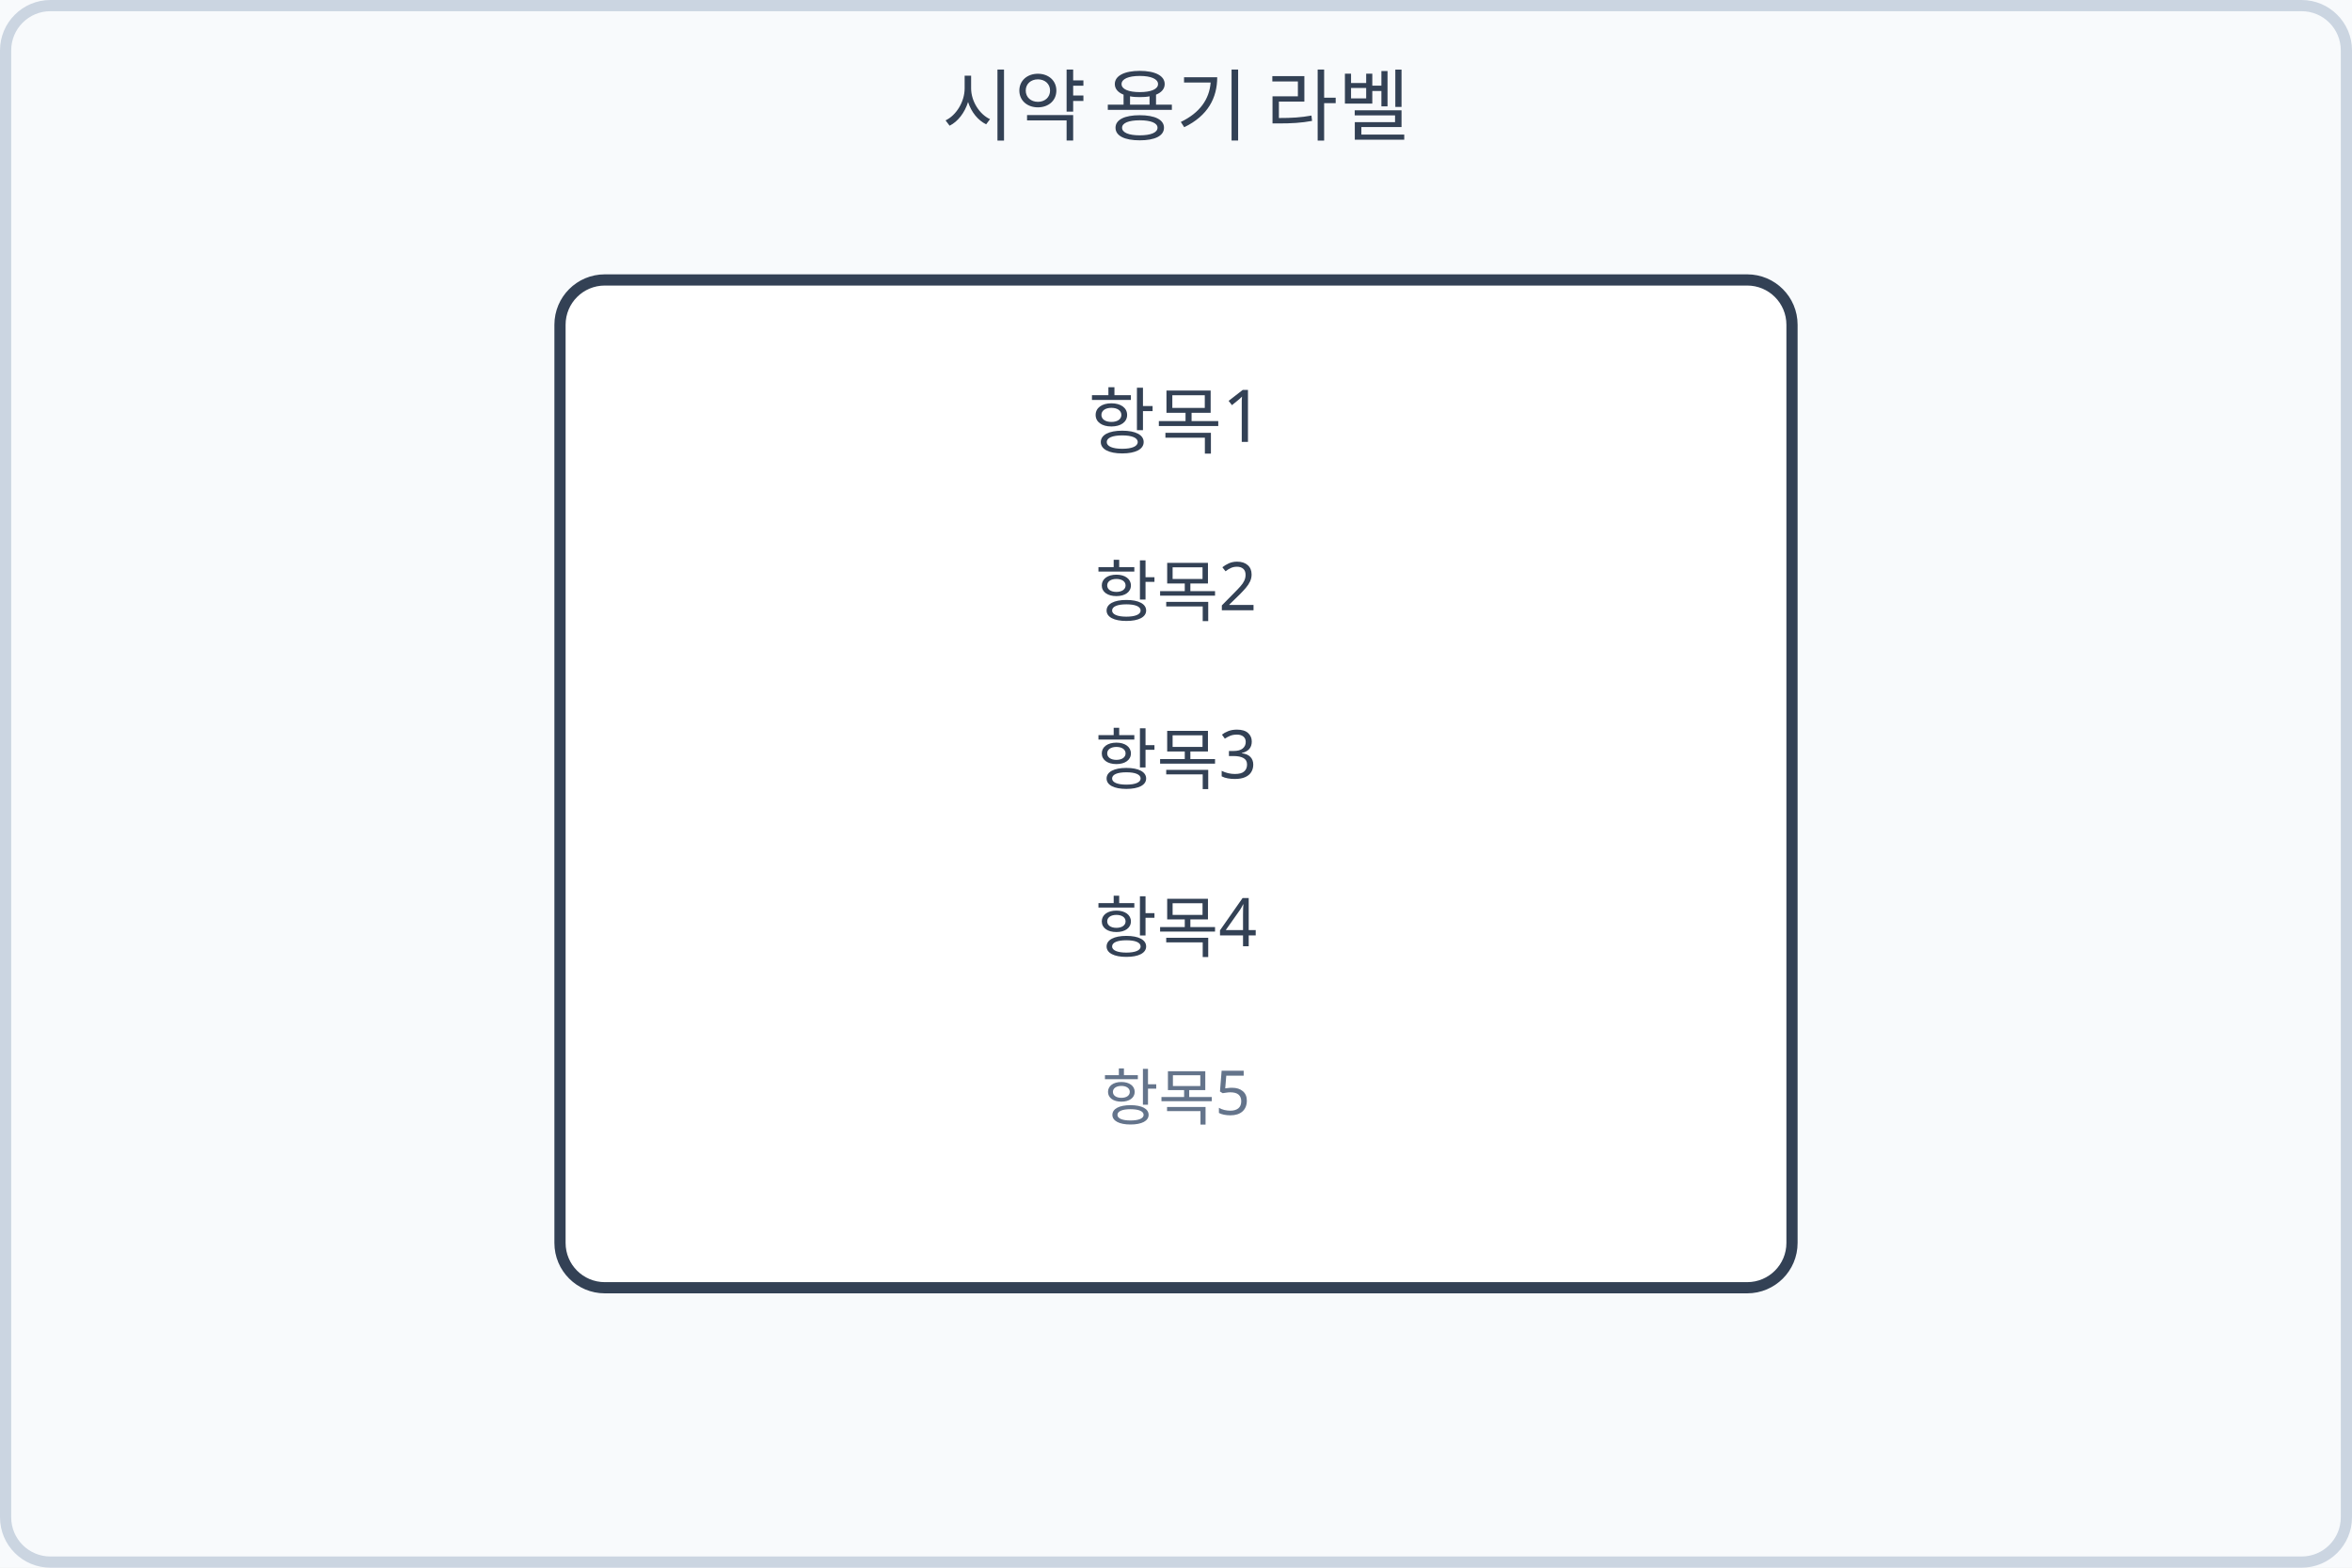
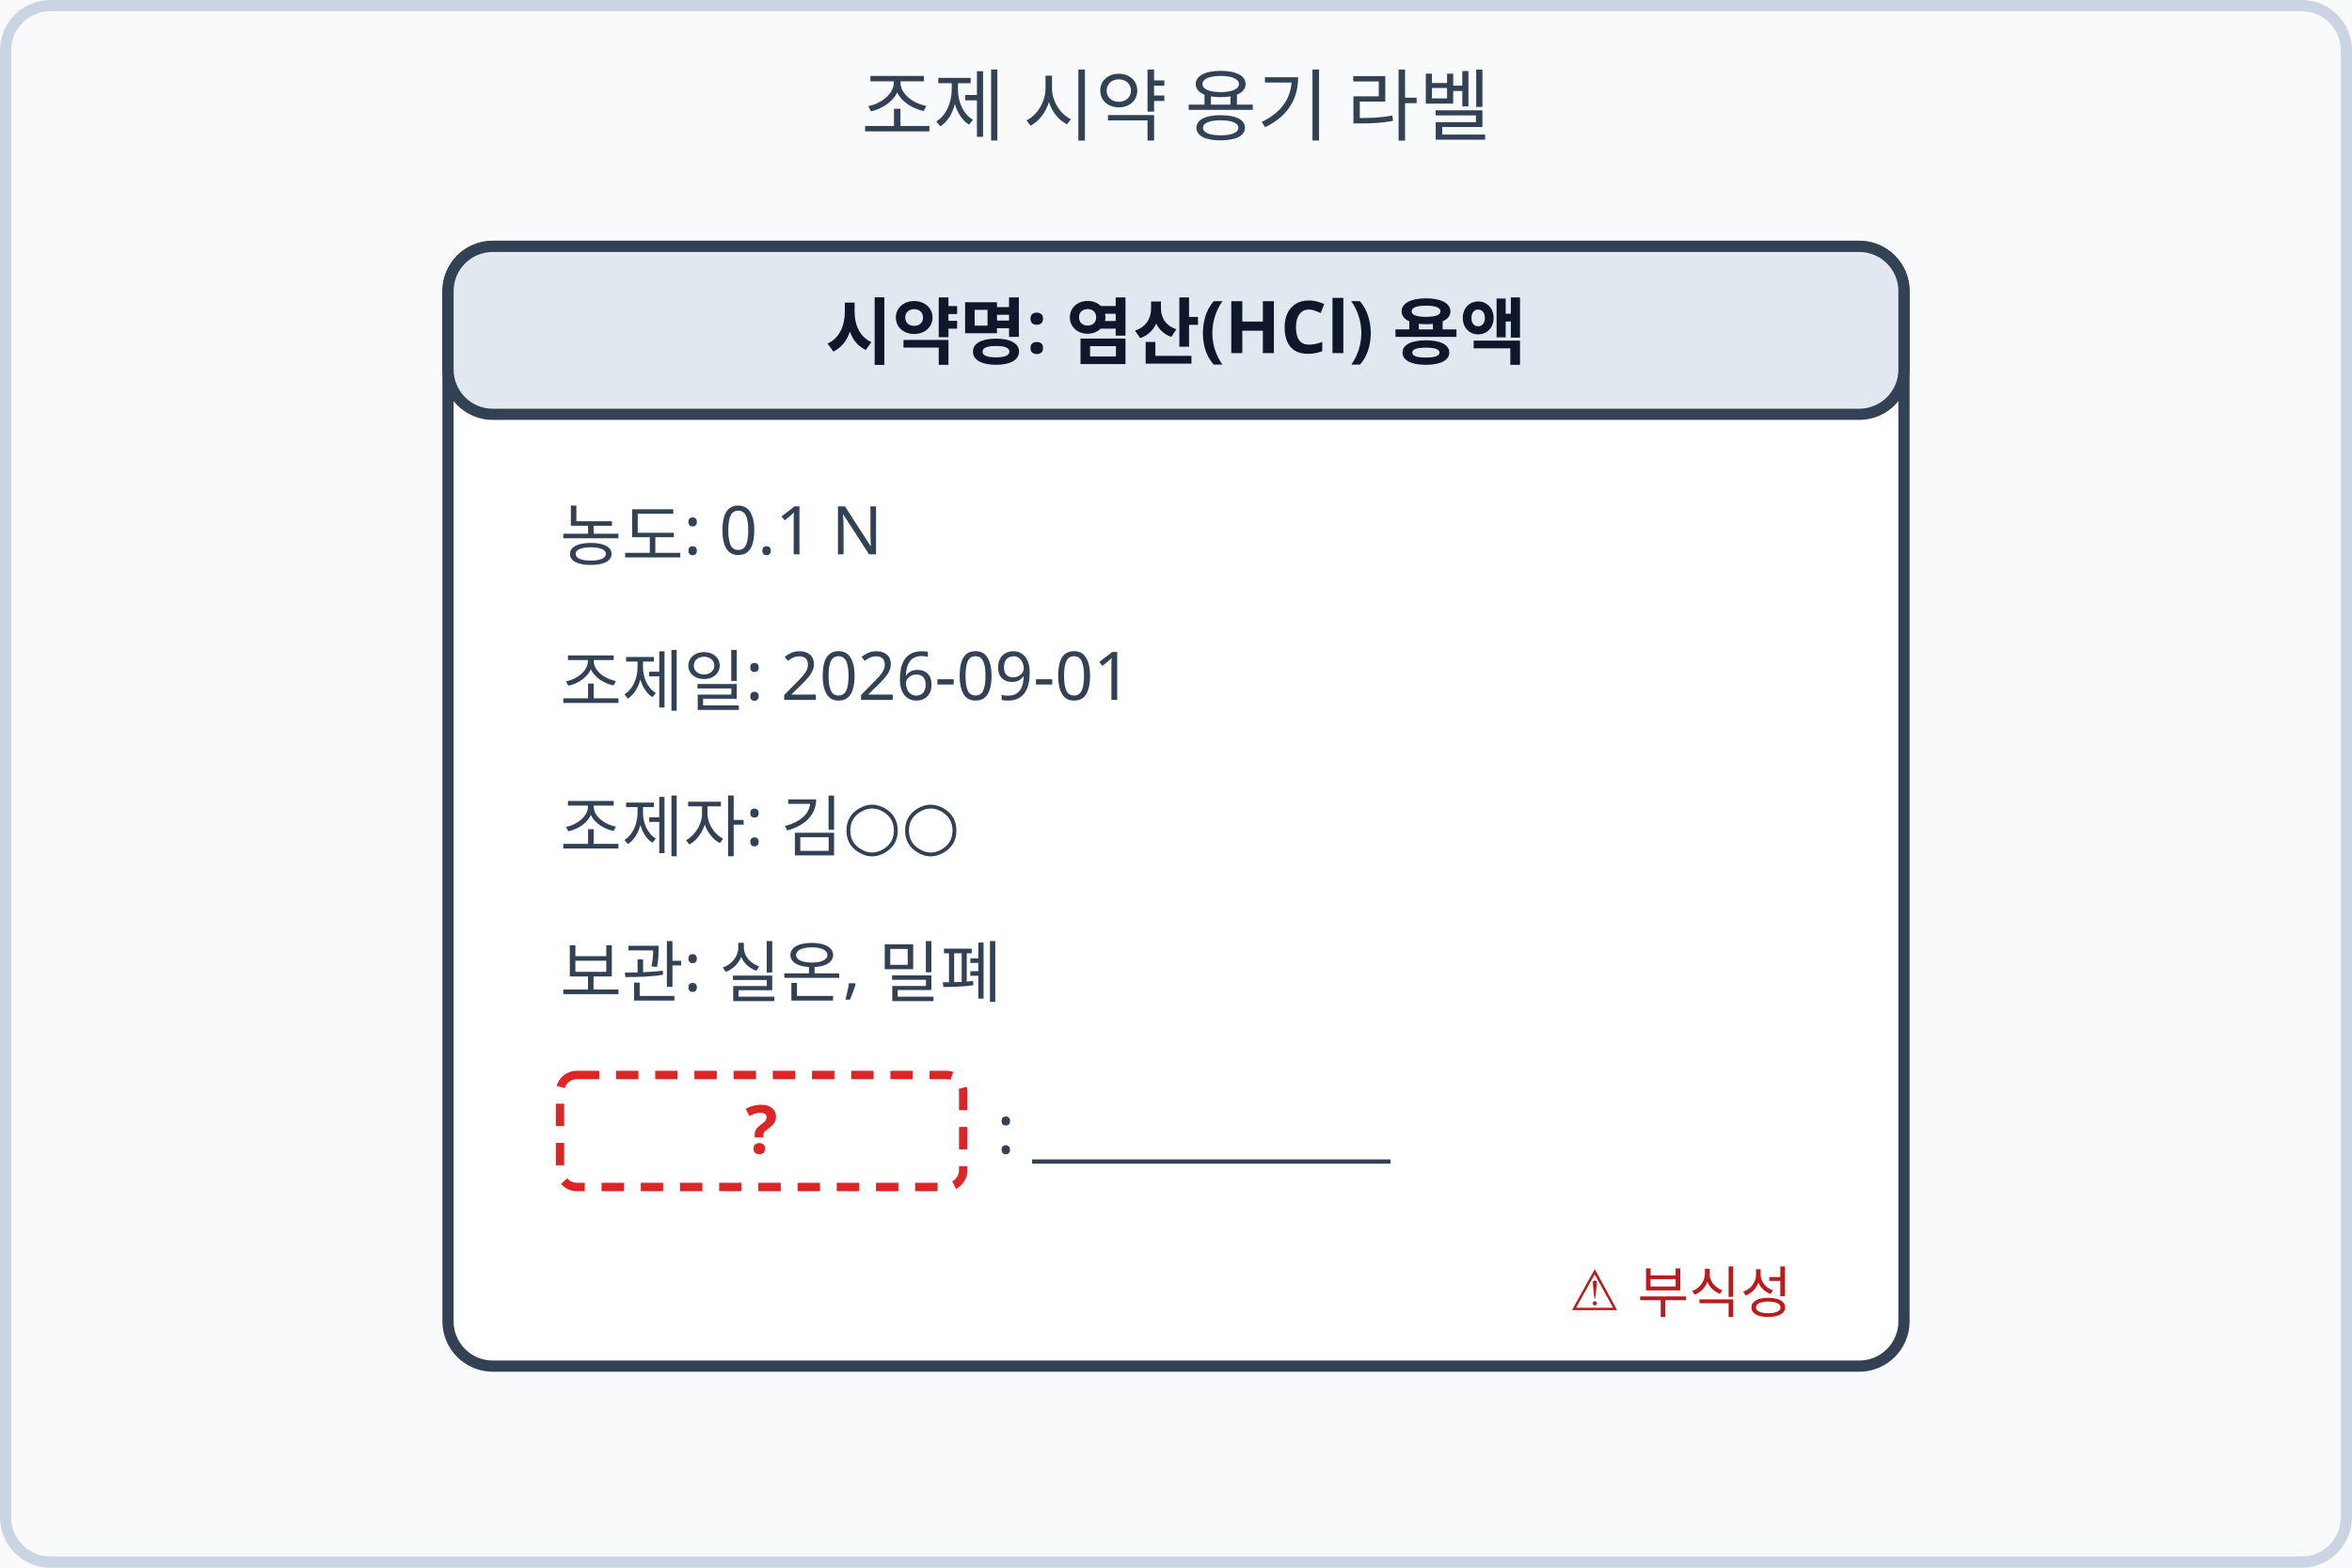
<svg xmlns="http://www.w3.org/2000/svg" width="420" height="280" viewBox="0 0 420 280" role="img">
  <rect width="100%" height="100%" fill="#f8fafc" />
  <rect x="1" y="1" width="418" height="278" fill="none" stroke="#cbd5e1" stroke-width="2" rx="8" />
-   <text x="210" y="24" text-anchor="middle" font-size="14" font-family="sans-serif" fill="#334155">시약 용기 라벨</text>
-   <rect x="100" y="50" width="220" height="180" rx="8" fill="#fff" stroke="#334155" stroke-width="2" />
-   <text x="210" y="80" text-anchor="middle" font-size="13" font-family="sans-serif" fill="#334155">항목1</text>
-   <text x="210" y="110" text-anchor="middle" font-size="12" font-family="sans-serif" fill="#334155">항목2</text>
-   <text x="210" y="140" text-anchor="middle" font-size="12" font-family="sans-serif" fill="#334155">항목3</text>
-   <text x="210" y="170" text-anchor="middle" font-size="12" font-family="sans-serif" fill="#334155">항목4</text>
-   <text x="210" y="200" text-anchor="middle" font-size="11" font-family="sans-serif" fill="#64748b">항목5</text>
+   <text x="210" y="24" text-anchor="middle" font-size="14" font-family="sans-serif" fill="#334155">조제 시약 용기 라벨</text>
+   <rect x="80" y="44" width="260" height="200" rx="8" fill="#fff" stroke="#334155" stroke-width="2" />
+   <rect x="80" y="44" width="260" height="30" rx="8" fill="#e2e8f0" stroke="#334155" stroke-width="2" />
+   <text x="210" y="64" text-anchor="middle" font-size="13" font-weight="bold" font-family="sans-serif" fill="#0f172a">시약명: 염산(HCl) 용액</text>
+   <text x="100" y="100" font-size="12" font-family="sans-serif" fill="#334155">농도: 0.1 N</text>
+   <text x="100" y="126" font-size="12" font-family="sans-serif" fill="#334155">조제일: 2026-09-01</text>
+   <text x="100" y="152" font-size="12" font-family="sans-serif" fill="#334155">조제자: 김○○</text>
+   <text x="100" y="178" font-size="12" font-family="sans-serif" fill="#334155">보관: 실온, 밀폐</text>
+   <rect x="100" y="192" width="72" height="20" fill="none" stroke="#dc2626" stroke-width="1.5" stroke-dasharray="4 3" rx="3" />
+   <text x="136" y="206" text-anchor="middle" font-size="12" font-weight="bold" font-family="sans-serif" fill="#dc2626">?</text>
+   <text x="178" y="206" font-size="12" font-family="sans-serif" fill="#334155">: ____________</text>
+   <text x="320" y="234" text-anchor="end" font-size="10" font-family="sans-serif" fill="#b91c1c">⚠ 부식성</text>
</svg>
